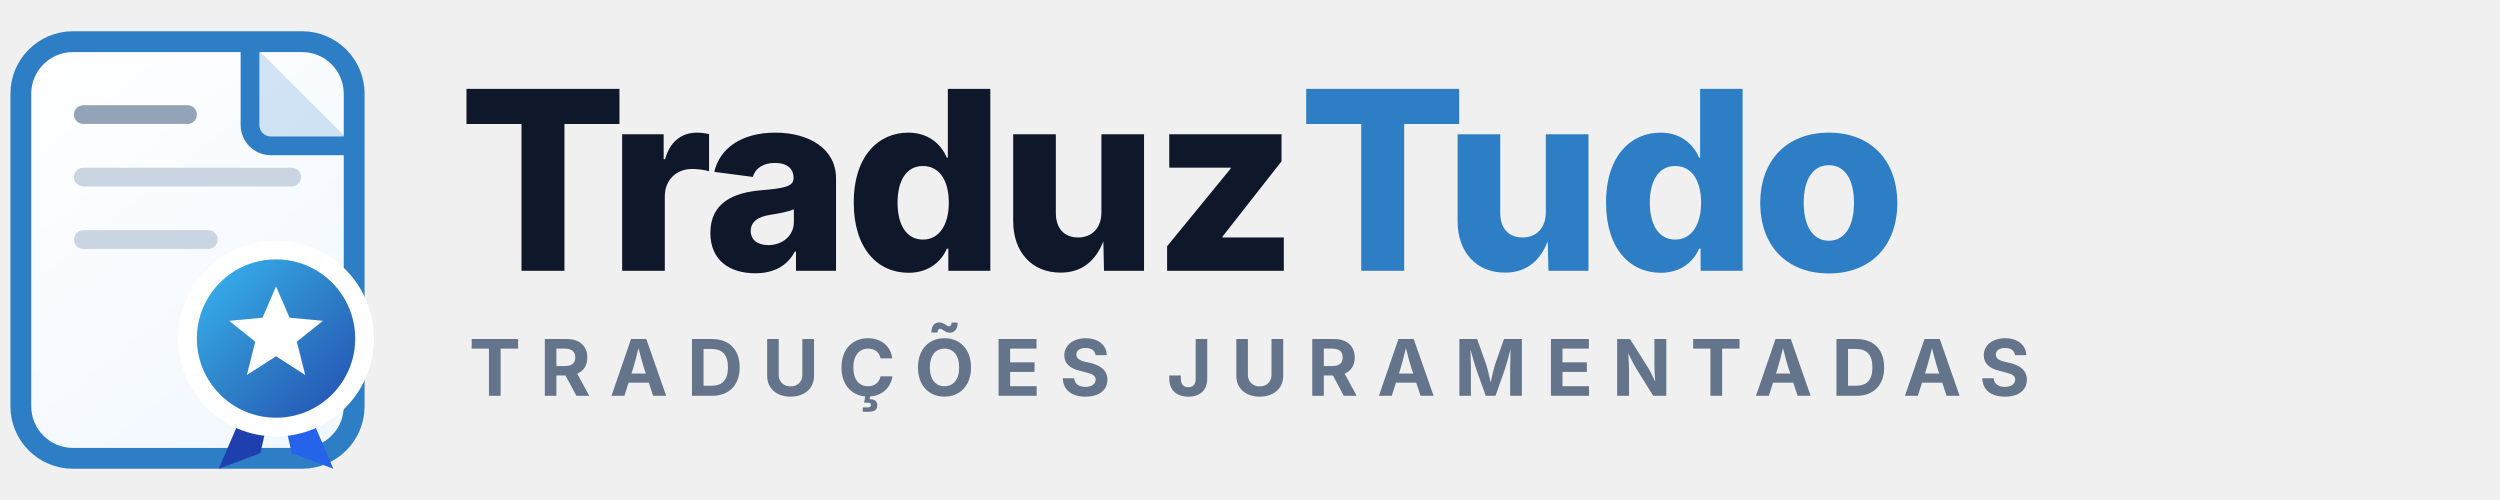
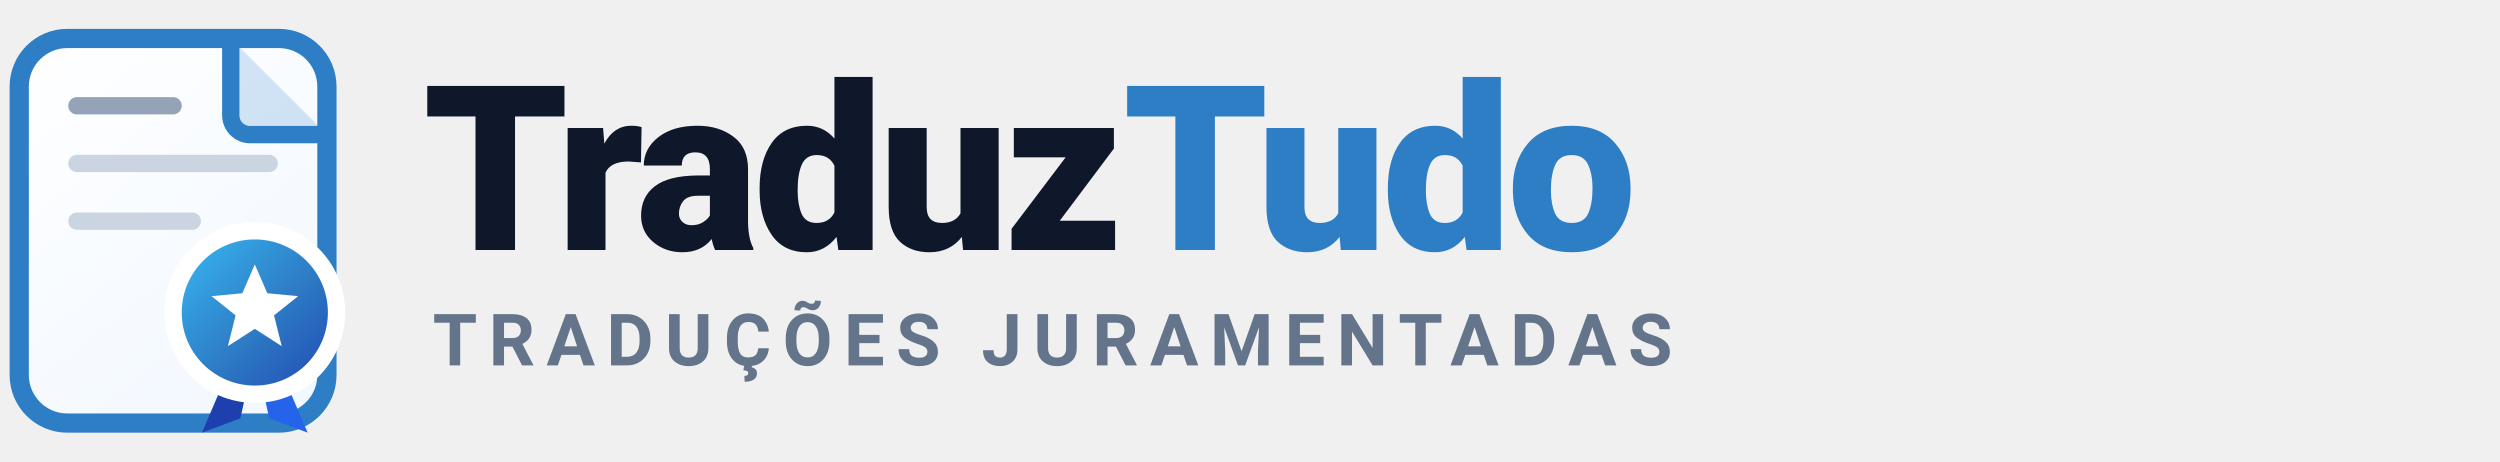
- <svg xmlns="http://www.w3.org/2000/svg" width="240" height="48" viewBox="0 0 240 48" fill="none">
+ <svg xmlns="http://www.w3.org/2000/svg" width="260" height="48" viewBox="0 0 260 48" fill="none">
  <defs>
    <linearGradient id="seal-grad" x1="16" y1="22" x2="34" y2="40" gradientUnits="userSpaceOnUse">
      <stop offset="0%" stop-color="#38bdf8" />
      <stop offset="50%" stop-color="#2e7ec6" />
      <stop offset="100%" stop-color="#1e40af" />
    </linearGradient>
    <linearGradient id="doc-grad" x1="0" y1="2" x2="32" y2="42" gradientUnits="userSpaceOnUse">
      <stop offset="0%" stop-color="#ffffff" />
      <stop offset="100%" stop-color="#f0f7ff" />
    </linearGradient>
  </defs>
  <g transform="translate(2, 2)">
    <rect x="0" y="2" width="32" height="40" rx="5" fill="url(#doc-grad)" stroke="#2e7ec6" stroke-width="2" />
    <path d="M22 2 L32 12 L22 12 Z" fill="#2e7ec6" opacity="0.2" />
    <path d="M22 2 V10 C22 11.1 22.9 12 24 12 H32" stroke="#2e7ec6" stroke-width="1.8" fill="none" />
    <line x1="6" y1="9" x2="16" y2="9" stroke="#94a3b8" stroke-width="1.8" stroke-linecap="round" />
    <line x1="6" y1="15" x2="26" y2="15" stroke="#cbd5e1" stroke-width="1.8" stroke-linecap="round" />
    <line x1="6" y1="21" x2="18" y2="21" stroke="#cbd5e1" stroke-width="1.8" stroke-linecap="round" />
    <path d="M22 36 L19 43 L23 41.5 L24 37" fill="#1e40af" />
    <path d="M27 36 L30 43 L26 41.5 L25 37" fill="#2563eb" />
    <circle cx="24.5" cy="30.5" r="8.5" fill="url(#seal-grad)" stroke="#ffffff" stroke-width="1.8" />
    <polygon points="24.5,25.5 25.8,28.5 29,28.8 26.5,30.8 27.3,34 24.5,32.2 21.7,34 22.5,30.8 20,28.8 23.2,28.5" fill="#ffffff" />
  </g>
-   <text x="44" y="26" font-family="'Catamaran', -apple-system, sans-serif" font-size="24" font-weight="800" fill="#0f172a" letter-spacing="-0.5">Traduz<tspan fill="#2e7ec6">Tudo</tspan>
+   <text x="44" y="26" font-family="'Catamaran', -apple-system, BlinkMacSystemFont, 'Segoe UI', Roboto, sans-serif" font-size="24" font-weight="800" fill="#0f172a" letter-spacing="-0.5">Traduz<tspan fill="#2e7ec6">Tudo</tspan>
  </text>
-   <text x="45" y="38" font-family="'Catamaran', -apple-system, sans-serif" font-size="7.5" font-weight="700" letter-spacing="1.8" fill="#64748b">TRADUÇÕES JURAMENTADAS</text>
+   <text x="45" y="38" font-family="'Catamaran', -apple-system, BlinkMacSystemFont, 'Segoe UI', Roboto, sans-serif" font-size="7.5" font-weight="700" letter-spacing="1.2" fill="#64748b">TRADUÇÕES JURAMENTADAS</text>
</svg>
